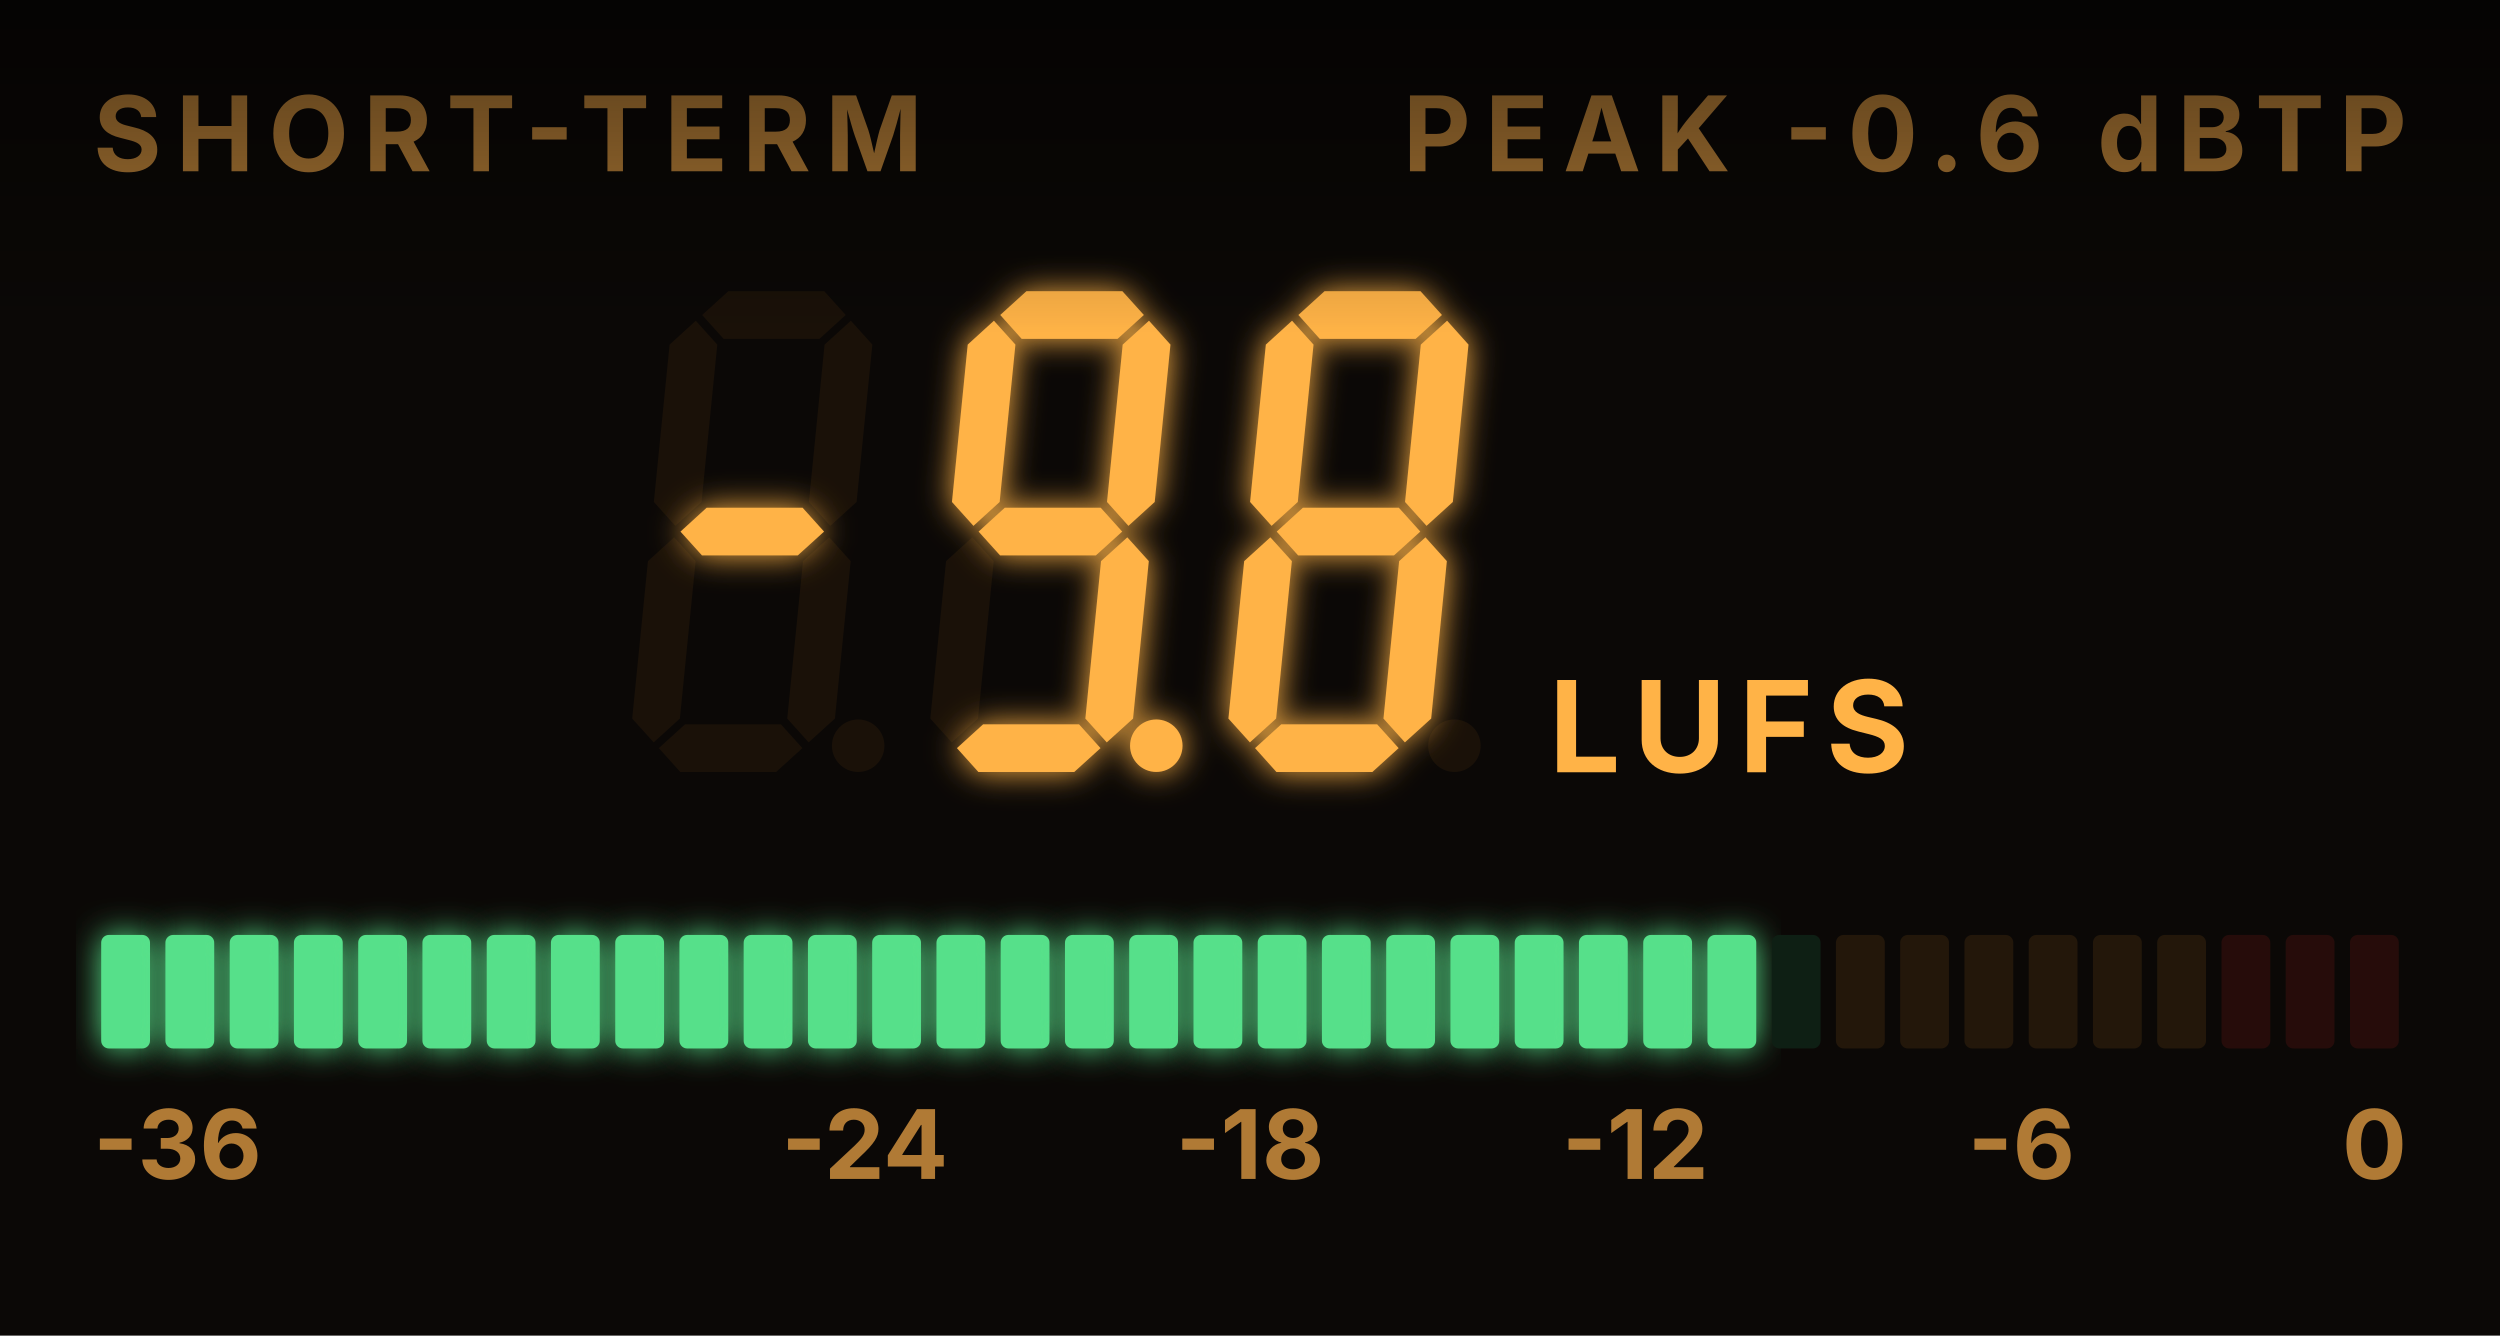
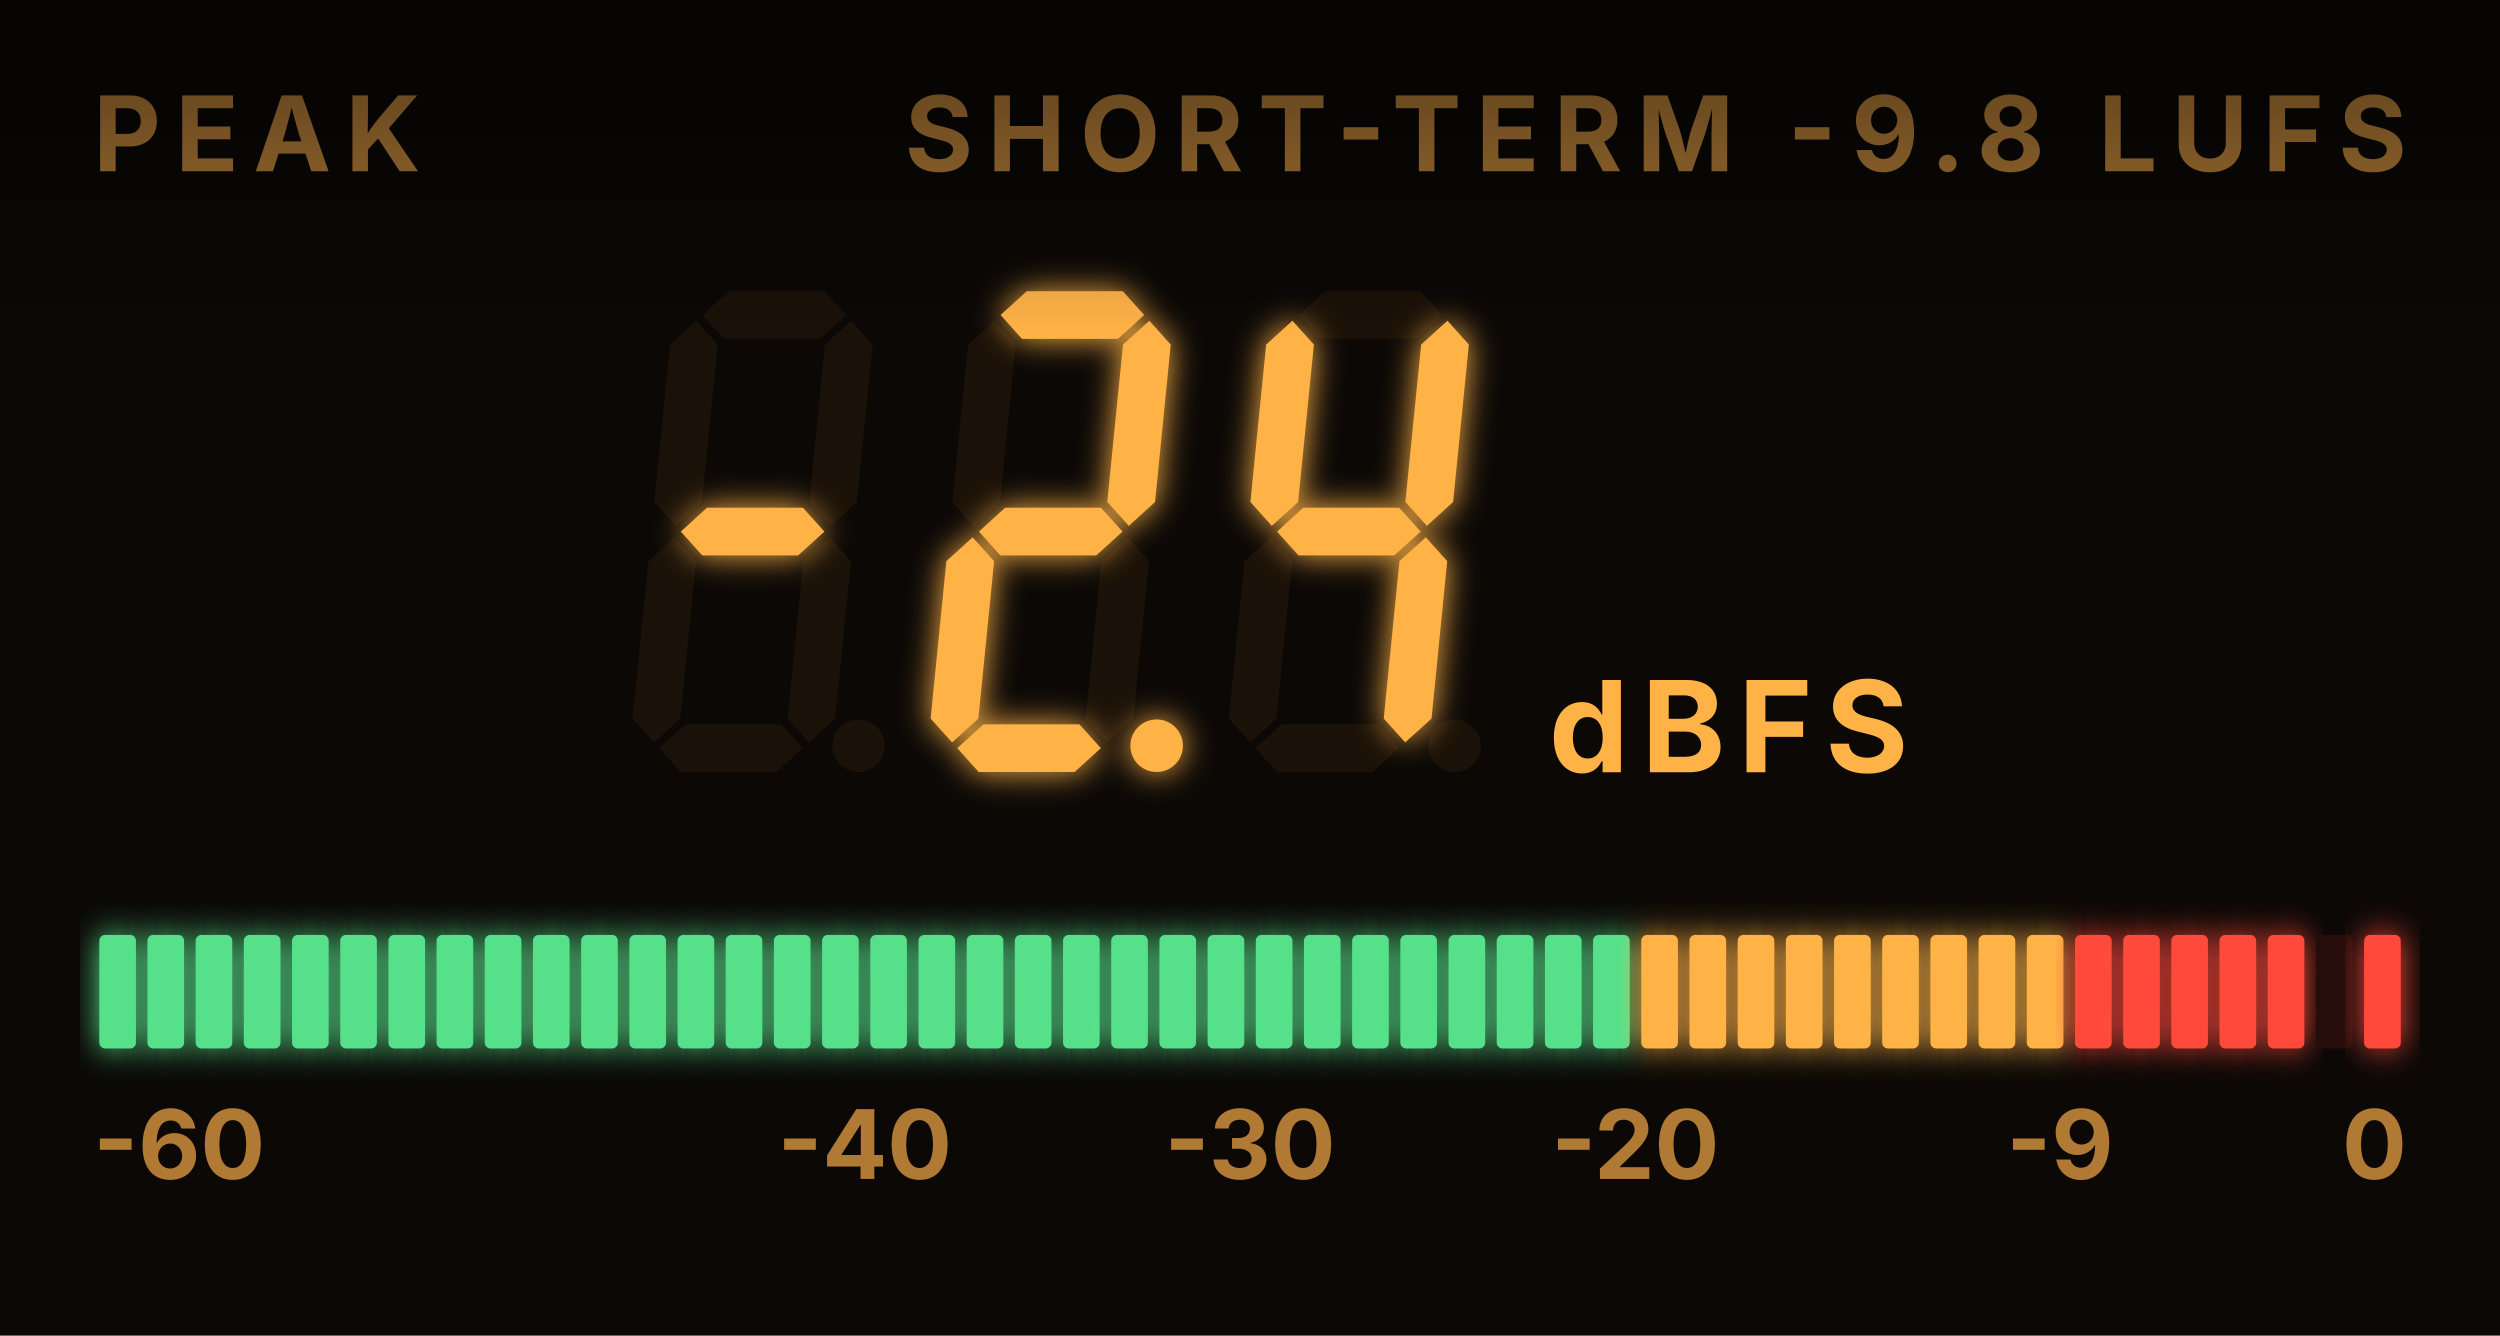
<svg xmlns="http://www.w3.org/2000/svg" width="292" height="156" viewBox="0 0 292 156">
  <defs>
    <filter id="glow" x="-50%" y="-50%" width="200%" height="200%">
      <feGaussianBlur stdDeviation="1.87" result="b" />
      <feMerge>
        <feMergeNode in="b" />
        <feMergeNode in="SourceGraphic" />
      </feMerge>
    </filter>
  </defs>
  <rect width="292" height="156" fill="#0B0806" />
  <defs>
    <linearGradient id="sh" x1="0" y1="0" x2="0" y2="1">
      <stop offset="0" stop-color="#000" stop-opacity="0.55" />
      <stop offset="0.25" stop-color="#000" stop-opacity="0" />
    </linearGradient>
  </defs>
-   <text x="10.9" y="20.0" font-size="12.168" fill="#B07A35" font-weight="700" text-anchor="start" letter-spacing="1.704" font-family="Inter, sans-serif">SHORT-TERM</text>
-   <text x="281.1" y="20.0" font-size="12.168" fill="#B07A35" font-weight="700" text-anchor="end" letter-spacing="1.704" font-family="Inter, sans-serif">PEAK  -0.6 dBTP</text>
-   <path d="M82.01 36.79 L85.07 34.01 L96.27 34.01 L98.78 36.79 L95.71 39.58 L84.52 39.58 Z M99.38 37.46 L101.89 40.25 L100.05 58.63 L96.98 61.42 L94.48 58.63 L96.31 40.25 Z M96.85 62.76 L99.36 65.54 L97.52 83.93 L94.45 86.71 L91.95 83.93 L93.79 65.54 Z M76.95 87.38 L80.01 84.60 L91.21 84.60 L93.72 87.38 L90.65 90.17 L79.46 90.17 Z M78.74 62.76 L81.25 65.54 L79.41 83.93 L76.35 86.71 L73.84 83.93 L75.68 65.54 Z M81.27 37.46 L83.78 40.25 L81.94 58.63 L78.88 61.42 L76.37 58.63 L78.21 40.25 Z M79.48 62.09 L82.54 59.30 L93.74 59.30 L96.25 62.09 L93.18 64.87 L81.99 64.87 Z M97.17 87.10 a3.06 3.06 0 1 0 6.13 0 a3.06 3.06 0 1 0 -6.13 0 Z M116.83 36.79 L119.89 34.01 L131.09 34.01 L133.60 36.79 L130.53 39.58 L119.33 39.58 Z M134.20 37.46 L136.71 40.25 L134.87 58.63 L131.80 61.42 L129.30 58.63 L131.13 40.25 Z M131.67 62.76 L134.18 65.54 L132.34 83.93 L129.27 86.71 L126.77 83.93 L128.60 65.54 Z M111.77 87.38 L114.83 84.60 L126.03 84.60 L128.54 87.38 L125.47 90.17 L114.28 90.17 Z M113.56 62.76 L116.07 65.54 L114.23 83.93 L111.17 86.71 L108.66 83.93 L110.50 65.54 Z M116.09 37.46 L118.60 40.25 L116.76 58.63 L113.70 61.42 L111.19 58.63 L113.03 40.25 Z M114.30 62.09 L117.36 59.30 L128.56 59.30 L131.07 62.09 L128.00 64.87 L116.81 64.87 Z M131.99 87.10 a3.06 3.06 0 1 0 6.13 0 a3.06 3.06 0 1 0 -6.13 0 Z M151.65 36.79 L154.71 34.01 L165.91 34.01 L168.42 36.79 L165.35 39.58 L154.15 39.58 Z M169.02 37.46 L171.52 40.25 L169.69 58.63 L166.62 61.42 L164.11 58.63 L165.95 40.25 Z M166.49 62.76 L168.99 65.54 L167.16 83.93 L164.09 86.71 L161.59 83.93 L163.42 65.54 Z M146.59 87.38 L149.65 84.60 L160.85 84.60 L163.36 87.38 L160.29 90.17 L149.09 90.17 Z M148.38 62.76 L150.89 65.54 L149.05 83.93 L145.99 86.71 L143.48 83.93 L145.32 65.54 Z M150.91 37.46 L153.42 40.25 L151.58 58.63 L148.52 61.42 L146.01 58.63 L147.85 40.25 Z M149.12 62.09 L152.18 59.30 L163.38 59.30 L165.89 62.09 L162.82 64.87 L151.62 64.87 Z M166.81 87.10 a3.06 3.06 0 1 0 6.13 0 a3.06 3.06 0 1 0 -6.13 0 Z" fill="#1A1108" />
-   <path d="M79.48 62.09 L82.54 59.30 L93.74 59.30 L96.25 62.09 L93.18 64.87 L81.99 64.87 Z M116.83 36.79 L119.89 34.01 L131.09 34.01 L133.60 36.79 L130.53 39.58 L119.33 39.58 Z M134.20 37.46 L136.71 40.25 L134.87 58.63 L131.80 61.42 L129.30 58.63 L131.13 40.25 Z M131.67 62.76 L134.18 65.54 L132.34 83.93 L129.27 86.71 L126.77 83.93 L128.60 65.54 Z M111.77 87.38 L114.83 84.60 L126.03 84.60 L128.54 87.38 L125.47 90.17 L114.28 90.17 Z M116.09 37.46 L118.60 40.25 L116.76 58.63 L113.70 61.42 L111.19 58.63 L113.03 40.25 Z M114.30 62.09 L117.36 59.30 L128.56 59.30 L131.07 62.09 L128.00 64.87 L116.81 64.87 Z M131.99 87.10 a3.06 3.06 0 1 0 6.13 0 a3.06 3.06 0 1 0 -6.13 0 Z M151.65 36.79 L154.71 34.01 L165.91 34.01 L168.42 36.79 L165.35 39.58 L154.15 39.58 Z M169.02 37.46 L171.52 40.25 L169.69 58.63 L166.62 61.42 L164.11 58.63 L165.95 40.25 Z M166.49 62.76 L168.99 65.54 L167.16 83.93 L164.09 86.71 L161.59 83.93 L163.42 65.54 Z M146.59 87.38 L149.65 84.60 L160.85 84.60 L163.36 87.38 L160.29 90.17 L149.09 90.17 Z M148.38 62.76 L150.89 65.54 L149.05 83.93 L145.99 86.71 L143.48 83.93 L145.32 65.54 Z M150.91 37.46 L153.42 40.25 L151.58 58.63 L148.52 61.42 L146.01 58.63 L147.85 40.25 Z M149.12 62.09 L152.18 59.30 L163.38 59.30 L165.89 62.09 L162.82 64.87 L151.62 64.87 Z" fill="#FFB347" filter="url(#glow)" />
-   <text x="180.9" y="90.2" font-size="14.82" fill="#FFB347" font-weight="700" text-anchor="start" letter-spacing="1.482" font-family="Inter, sans-serif">LUFS</text>
-   <rect x="11.82" y="109.20" width="5.70" height="13.26" rx="0.90" fill="#57E08A" filter="url(#glow)" />
-   <rect x="19.32" y="109.20" width="5.70" height="13.26" rx="0.90" fill="#57E08A" filter="url(#glow)" />
-   <rect x="26.83" y="109.20" width="5.70" height="13.26" rx="0.90" fill="#57E08A" filter="url(#glow)" />
-   <rect x="34.33" y="109.20" width="5.70" height="13.26" rx="0.90" fill="#57E08A" filter="url(#glow)" />
-   <rect x="41.84" y="109.20" width="5.70" height="13.26" rx="0.90" fill="#57E08A" filter="url(#glow)" />
-   <rect x="49.34" y="109.20" width="5.70" height="13.26" rx="0.90" fill="#57E08A" filter="url(#glow)" />
-   <rect x="56.85" y="109.20" width="5.70" height="13.26" rx="0.90" fill="#57E08A" filter="url(#glow)" />
-   <rect x="64.35" y="109.20" width="5.70" height="13.26" rx="0.90" fill="#57E08A" filter="url(#glow)" />
-   <rect x="71.86" y="109.20" width="5.70" height="13.26" rx="0.90" fill="#57E08A" filter="url(#glow)" />
-   <rect x="79.36" y="109.20" width="5.70" height="13.26" rx="0.90" fill="#57E08A" filter="url(#glow)" />
-   <rect x="86.86" y="109.20" width="5.70" height="13.26" rx="0.90" fill="#57E08A" filter="url(#glow)" />
-   <rect x="94.37" y="109.20" width="5.70" height="13.26" rx="0.90" fill="#57E08A" filter="url(#glow)" />
-   <rect x="101.87" y="109.20" width="5.70" height="13.26" rx="0.90" fill="#57E08A" filter="url(#glow)" />
-   <rect x="109.38" y="109.20" width="5.70" height="13.26" rx="0.90" fill="#57E08A" filter="url(#glow)" />
-   <rect x="116.88" y="109.20" width="5.70" height="13.26" rx="0.90" fill="#57E08A" filter="url(#glow)" />
-   <rect x="124.39" y="109.20" width="5.70" height="13.26" rx="0.90" fill="#57E08A" filter="url(#glow)" />
-   <rect x="131.89" y="109.20" width="5.70" height="13.26" rx="0.90" fill="#57E08A" filter="url(#glow)" />
-   <rect x="139.40" y="109.20" width="5.70" height="13.26" rx="0.90" fill="#57E08A" filter="url(#glow)" />
-   <rect x="146.90" y="109.20" width="5.70" height="13.26" rx="0.90" fill="#57E08A" filter="url(#glow)" />
-   <rect x="154.40" y="109.20" width="5.70" height="13.26" rx="0.90" fill="#57E08A" filter="url(#glow)" />
-   <rect x="161.91" y="109.20" width="5.70" height="13.26" rx="0.90" fill="#57E08A" filter="url(#glow)" />
-   <rect x="169.41" y="109.20" width="5.70" height="13.26" rx="0.90" fill="#57E08A" filter="url(#glow)" />
-   <rect x="176.92" y="109.20" width="5.70" height="13.26" rx="0.90" fill="#57E08A" filter="url(#glow)" />
-   <rect x="184.42" y="109.20" width="5.70" height="13.26" rx="0.90" fill="#57E08A" filter="url(#glow)" />
-   <rect x="191.93" y="109.20" width="5.70" height="13.26" rx="0.90" fill="#57E08A" filter="url(#glow)" />
-   <rect x="199.43" y="109.20" width="5.70" height="13.26" rx="0.90" fill="#57E08A" filter="url(#glow)" />
-   <rect x="206.94" y="109.20" width="5.70" height="13.26" rx="0.90" fill="#0E1F14" />
-   <rect x="214.44" y="109.20" width="5.70" height="13.26" rx="0.90" fill="#23170A" />
-   <rect x="221.94" y="109.20" width="5.70" height="13.26" rx="0.90" fill="#23170A" />
-   <rect x="229.45" y="109.20" width="5.70" height="13.26" rx="0.90" fill="#23170A" />
-   <rect x="236.95" y="109.20" width="5.70" height="13.26" rx="0.90" fill="#23170A" />
-   <rect x="244.46" y="109.20" width="5.70" height="13.26" rx="0.90" fill="#23170A" />
-   <rect x="251.96" y="109.20" width="5.70" height="13.26" rx="0.90" fill="#23170A" />
-   <rect x="259.47" y="109.20" width="5.70" height="13.26" rx="0.90" fill="#260C0A" />
-   <rect x="266.97" y="109.20" width="5.70" height="13.26" rx="0.90" fill="#260C0A" />
-   <rect x="274.48" y="109.20" width="5.70" height="13.26" rx="0.90" fill="#260C0A" />
-   <text x="10.9" y="137.7" font-size="11.195" fill="#B07A35" font-weight="700" text-anchor="start" letter-spacing="0" font-family="Inter, sans-serif">-36</text>
-   <text x="101.0" y="137.7" font-size="11.195" fill="#B07A35" font-weight="700" text-anchor="middle" letter-spacing="0" font-family="Inter, sans-serif">-24</text>
-   <text x="146.0" y="137.7" font-size="11.195" fill="#B07A35" font-weight="700" text-anchor="middle" letter-spacing="0" font-family="Inter, sans-serif">-18</text>
-   <text x="191.0" y="137.7" font-size="11.195" fill="#B07A35" font-weight="700" text-anchor="middle" letter-spacing="0" font-family="Inter, sans-serif">-12</text>
-   <text x="236.1" y="137.7" font-size="11.195" fill="#B07A35" font-weight="700" text-anchor="middle" letter-spacing="0" font-family="Inter, sans-serif">-6</text>
+   <text x="10.9" y="20.0" font-size="12.168" fill="#B07A35" font-weight="700" text-anchor="start" letter-spacing="1.704" font-family="Inter, sans-serif">PEAK</text>
+   <text x="281.1" y="20.0" font-size="12.168" fill="#B07A35" font-weight="700" text-anchor="end" letter-spacing="1.704" font-family="Inter, sans-serif">SHORT-TERM  -9.8 LUFS</text>
+   <path d="M82.05 36.79 L85.11 34.01 L96.31 34.01 L98.82 36.79 L95.75 39.58 L84.55 39.58 Z M99.42 37.46 L101.92 40.25 L100.09 58.63 L97.02 61.42 L94.52 58.63 L96.35 40.25 Z M96.89 62.76 L99.40 65.54 L97.56 83.93 L94.49 86.71 L91.99 83.93 L93.82 65.54 Z M76.99 87.38 L80.05 84.60 L91.25 84.60 L93.76 87.38 L90.69 90.17 L79.50 90.17 Z M78.78 62.76 L81.29 65.54 L79.45 83.93 L76.39 86.71 L73.88 83.93 L75.72 65.54 Z M81.31 37.46 L83.82 40.25 L81.98 58.63 L78.92 61.42 L76.41 58.63 L78.25 40.25 Z M79.52 62.09 L82.58 59.30 L93.78 59.30 L96.29 62.09 L93.22 64.87 L82.02 64.87 Z M97.21 87.10 a3.06 3.06 0 1 0 6.13 0 a3.06 3.06 0 1 0 -6.13 0 Z M116.87 36.79 L119.93 34.01 L131.13 34.01 L133.64 36.79 L130.57 39.58 L119.37 39.58 Z M134.24 37.46 L136.74 40.25 L134.91 58.63 L131.84 61.42 L129.33 58.63 L131.17 40.25 Z M131.71 62.76 L134.21 65.54 L132.38 83.93 L129.31 86.71 L126.81 83.93 L128.64 65.54 Z M111.81 87.38 L114.87 84.60 L126.07 84.60 L128.58 87.38 L125.51 90.17 L114.31 90.17 Z M113.60 62.76 L116.11 65.54 L114.27 83.93 L111.21 86.71 L108.70 83.93 L110.54 65.54 Z M116.13 37.46 L118.64 40.25 L116.80 58.63 L113.74 61.42 L111.23 58.63 L113.07 40.25 Z M114.34 62.09 L117.40 59.30 L128.60 59.30 L131.11 62.09 L128.04 64.87 L116.84 64.87 Z M132.03 87.10 a3.06 3.06 0 1 0 6.13 0 a3.06 3.06 0 1 0 -6.13 0 Z M151.69 36.79 L154.75 34.01 L165.95 34.01 L168.45 36.79 L165.39 39.58 L154.19 39.58 Z M169.06 37.46 L171.56 40.25 L169.72 58.63 L166.66 61.42 L164.15 58.63 L165.99 40.25 Z M166.53 62.76 L169.03 65.54 L167.20 83.93 L164.13 86.71 L161.62 83.93 L163.46 65.54 Z M146.63 87.38 L149.69 84.60 L160.89 84.60 L163.40 87.38 L160.33 90.17 L149.13 90.17 Z M148.42 62.76 L150.93 65.54 L149.09 83.93 L146.03 86.71 L143.52 83.93 L145.36 65.54 Z M150.95 37.46 L153.46 40.25 L151.62 58.63 L148.55 61.42 L146.05 58.63 L147.89 40.25 Z M149.16 62.09 L152.22 59.30 L163.42 59.30 L165.93 62.09 L162.86 64.87 L151.66 64.87 Z M166.85 87.10 a3.06 3.06 0 1 0 6.13 0 a3.06 3.06 0 1 0 -6.13 0 Z" fill="#1A1108" />
+   <path d="M79.52 62.09 L82.58 59.30 L93.78 59.30 L96.29 62.09 L93.22 64.87 L82.02 64.87 Z M116.87 36.79 L119.93 34.01 L131.13 34.01 L133.64 36.79 L130.57 39.58 L119.37 39.58 Z M134.24 37.46 L136.74 40.25 L134.91 58.63 L131.84 61.42 L129.33 58.63 L131.17 40.25 Z M111.81 87.38 L114.87 84.60 L126.07 84.60 L128.58 87.38 L125.51 90.17 L114.31 90.17 Z M113.60 62.76 L116.11 65.54 L114.27 83.93 L111.21 86.71 L108.70 83.93 L110.54 65.54 Z M114.34 62.09 L117.40 59.30 L128.60 59.30 L131.11 62.09 L128.04 64.87 L116.84 64.87 Z M132.03 87.10 a3.06 3.06 0 1 0 6.13 0 a3.06 3.06 0 1 0 -6.13 0 Z M169.06 37.46 L171.56 40.25 L169.72 58.63 L166.66 61.42 L164.15 58.63 L165.99 40.25 Z M166.53 62.76 L169.03 65.54 L167.20 83.93 L164.13 86.71 L161.62 83.93 L163.46 65.54 Z M150.95 37.46 L153.46 40.25 L151.62 58.63 L148.55 61.42 L146.05 58.63 L147.89 40.25 Z M149.16 62.09 L152.22 59.30 L163.42 59.30 L165.93 62.09 L162.86 64.87 L151.66 64.87 Z" fill="#FFB347" filter="url(#glow)" />
+   <text x="180.9" y="90.2" font-size="14.82" fill="#FFB347" font-weight="700" text-anchor="start" letter-spacing="1.482" font-family="Inter, sans-serif">dBFS</text>
+   <rect x="11.60" y="109.20" width="4.28" height="13.26" rx="0.68" fill="#57E08A" filter="url(#glow)" />
+   <rect x="17.22" y="109.20" width="4.28" height="13.26" rx="0.68" fill="#57E08A" filter="url(#glow)" />
+   <rect x="22.85" y="109.20" width="4.28" height="13.26" rx="0.68" fill="#57E08A" filter="url(#glow)" />
+   <rect x="28.48" y="109.20" width="4.28" height="13.26" rx="0.68" fill="#57E08A" filter="url(#glow)" />
+   <rect x="34.11" y="109.20" width="4.28" height="13.26" rx="0.68" fill="#57E08A" filter="url(#glow)" />
+   <rect x="39.74" y="109.20" width="4.28" height="13.26" rx="0.68" fill="#57E08A" filter="url(#glow)" />
+   <rect x="45.37" y="109.20" width="4.28" height="13.26" rx="0.68" fill="#57E08A" filter="url(#glow)" />
+   <rect x="50.99" y="109.20" width="4.28" height="13.26" rx="0.68" fill="#57E08A" filter="url(#glow)" />
+   <rect x="56.62" y="109.20" width="4.28" height="13.26" rx="0.68" fill="#57E08A" filter="url(#glow)" />
+   <rect x="62.25" y="109.20" width="4.28" height="13.26" rx="0.68" fill="#57E08A" filter="url(#glow)" />
+   <rect x="67.88" y="109.20" width="4.28" height="13.26" rx="0.68" fill="#57E08A" filter="url(#glow)" />
+   <rect x="73.51" y="109.20" width="4.28" height="13.26" rx="0.68" fill="#57E08A" filter="url(#glow)" />
+   <rect x="79.14" y="109.20" width="4.28" height="13.26" rx="0.68" fill="#57E08A" filter="url(#glow)" />
+   <rect x="84.76" y="109.20" width="4.28" height="13.26" rx="0.68" fill="#57E08A" filter="url(#glow)" />
+   <rect x="90.39" y="109.20" width="4.28" height="13.26" rx="0.68" fill="#57E08A" filter="url(#glow)" />
+   <rect x="96.02" y="109.20" width="4.28" height="13.26" rx="0.68" fill="#57E08A" filter="url(#glow)" />
+   <rect x="101.65" y="109.20" width="4.28" height="13.26" rx="0.68" fill="#57E08A" filter="url(#glow)" />
+   <rect x="107.28" y="109.20" width="4.28" height="13.26" rx="0.68" fill="#57E08A" filter="url(#glow)" />
+   <rect x="112.91" y="109.20" width="4.28" height="13.26" rx="0.68" fill="#57E08A" filter="url(#glow)" />
+   <rect x="118.53" y="109.20" width="4.28" height="13.26" rx="0.68" fill="#57E08A" filter="url(#glow)" />
+   <rect x="124.16" y="109.20" width="4.28" height="13.26" rx="0.68" fill="#57E08A" filter="url(#glow)" />
+   <rect x="129.79" y="109.20" width="4.28" height="13.26" rx="0.68" fill="#57E08A" filter="url(#glow)" />
+   <rect x="135.42" y="109.20" width="4.28" height="13.26" rx="0.68" fill="#57E08A" filter="url(#glow)" />
+   <rect x="141.05" y="109.20" width="4.28" height="13.26" rx="0.68" fill="#57E08A" filter="url(#glow)" />
+   <rect x="146.68" y="109.20" width="4.28" height="13.26" rx="0.68" fill="#57E08A" filter="url(#glow)" />
+   <rect x="152.30" y="109.20" width="4.28" height="13.26" rx="0.68" fill="#57E08A" filter="url(#glow)" />
+   <rect x="157.93" y="109.20" width="4.28" height="13.26" rx="0.68" fill="#57E08A" filter="url(#glow)" />
+   <rect x="163.56" y="109.20" width="4.28" height="13.26" rx="0.68" fill="#57E08A" filter="url(#glow)" />
+   <rect x="169.19" y="109.20" width="4.28" height="13.26" rx="0.68" fill="#57E08A" filter="url(#glow)" />
+   <rect x="174.82" y="109.20" width="4.28" height="13.26" rx="0.68" fill="#57E08A" filter="url(#glow)" />
+   <rect x="180.45" y="109.20" width="4.28" height="13.26" rx="0.68" fill="#57E08A" filter="url(#glow)" />
+   <rect x="186.07" y="109.20" width="4.28" height="13.26" rx="0.68" fill="#57E08A" filter="url(#glow)" />
+   <rect x="191.70" y="109.20" width="4.28" height="13.26" rx="0.68" fill="#FFB347" filter="url(#glow)" />
+   <rect x="197.33" y="109.20" width="4.28" height="13.26" rx="0.68" fill="#FFB347" filter="url(#glow)" />
+   <rect x="202.96" y="109.20" width="4.28" height="13.26" rx="0.68" fill="#FFB347" filter="url(#glow)" />
+   <rect x="208.59" y="109.20" width="4.28" height="13.26" rx="0.68" fill="#FFB347" filter="url(#glow)" />
+   <rect x="214.22" y="109.20" width="4.28" height="13.26" rx="0.68" fill="#FFB347" filter="url(#glow)" />
+   <rect x="219.84" y="109.20" width="4.28" height="13.26" rx="0.68" fill="#FFB347" filter="url(#glow)" />
+   <rect x="225.47" y="109.20" width="4.28" height="13.26" rx="0.68" fill="#FFB347" filter="url(#glow)" />
+   <rect x="231.10" y="109.20" width="4.28" height="13.26" rx="0.68" fill="#FFB347" filter="url(#glow)" />
+   <rect x="236.73" y="109.20" width="4.28" height="13.26" rx="0.68" fill="#FFB347" filter="url(#glow)" />
+   <rect x="242.36" y="109.20" width="4.28" height="13.26" rx="0.68" fill="#FF4A3A" filter="url(#glow)" />
+   <rect x="247.99" y="109.20" width="4.28" height="13.26" rx="0.68" fill="#FF4A3A" filter="url(#glow)" />
+   <rect x="253.61" y="109.20" width="4.28" height="13.26" rx="0.68" fill="#FF4A3A" filter="url(#glow)" />
+   <rect x="259.24" y="109.20" width="4.28" height="13.26" rx="0.68" fill="#FF4A3A" filter="url(#glow)" />
+   <rect x="264.87" y="109.20" width="4.28" height="13.26" rx="0.68" fill="#FF4A3A" filter="url(#glow)" />
+   <rect x="270.50" y="109.20" width="4.28" height="13.26" rx="0.68" fill="#260C0A" />
+   <rect x="276.13" y="109.20" width="4.28" height="13.26" rx="0.68" fill="#FF4A3A" filter="url(#glow)" />
+   <text x="10.9" y="137.7" font-size="11.195" fill="#B07A35" font-weight="700" text-anchor="start" letter-spacing="0" font-family="Inter, sans-serif">-60</text>
+   <text x="101.0" y="137.7" font-size="11.195" fill="#B07A35" font-weight="700" text-anchor="middle" letter-spacing="0" font-family="Inter, sans-serif">-40</text>
+   <text x="146.0" y="137.7" font-size="11.195" fill="#B07A35" font-weight="700" text-anchor="middle" letter-spacing="0" font-family="Inter, sans-serif">-30</text>
+   <text x="191.0" y="137.7" font-size="11.195" fill="#B07A35" font-weight="700" text-anchor="middle" letter-spacing="0" font-family="Inter, sans-serif">-20</text>
+   <text x="240.6" y="137.7" font-size="11.195" fill="#B07A35" font-weight="700" text-anchor="middle" letter-spacing="0" font-family="Inter, sans-serif">-9</text>
  <text x="281.1" y="137.7" font-size="11.195" fill="#B07A35" font-weight="700" text-anchor="end" letter-spacing="0" font-family="Inter, sans-serif">0</text>
  <rect width="292" height="156" fill="url(#sh)" />
</svg>
